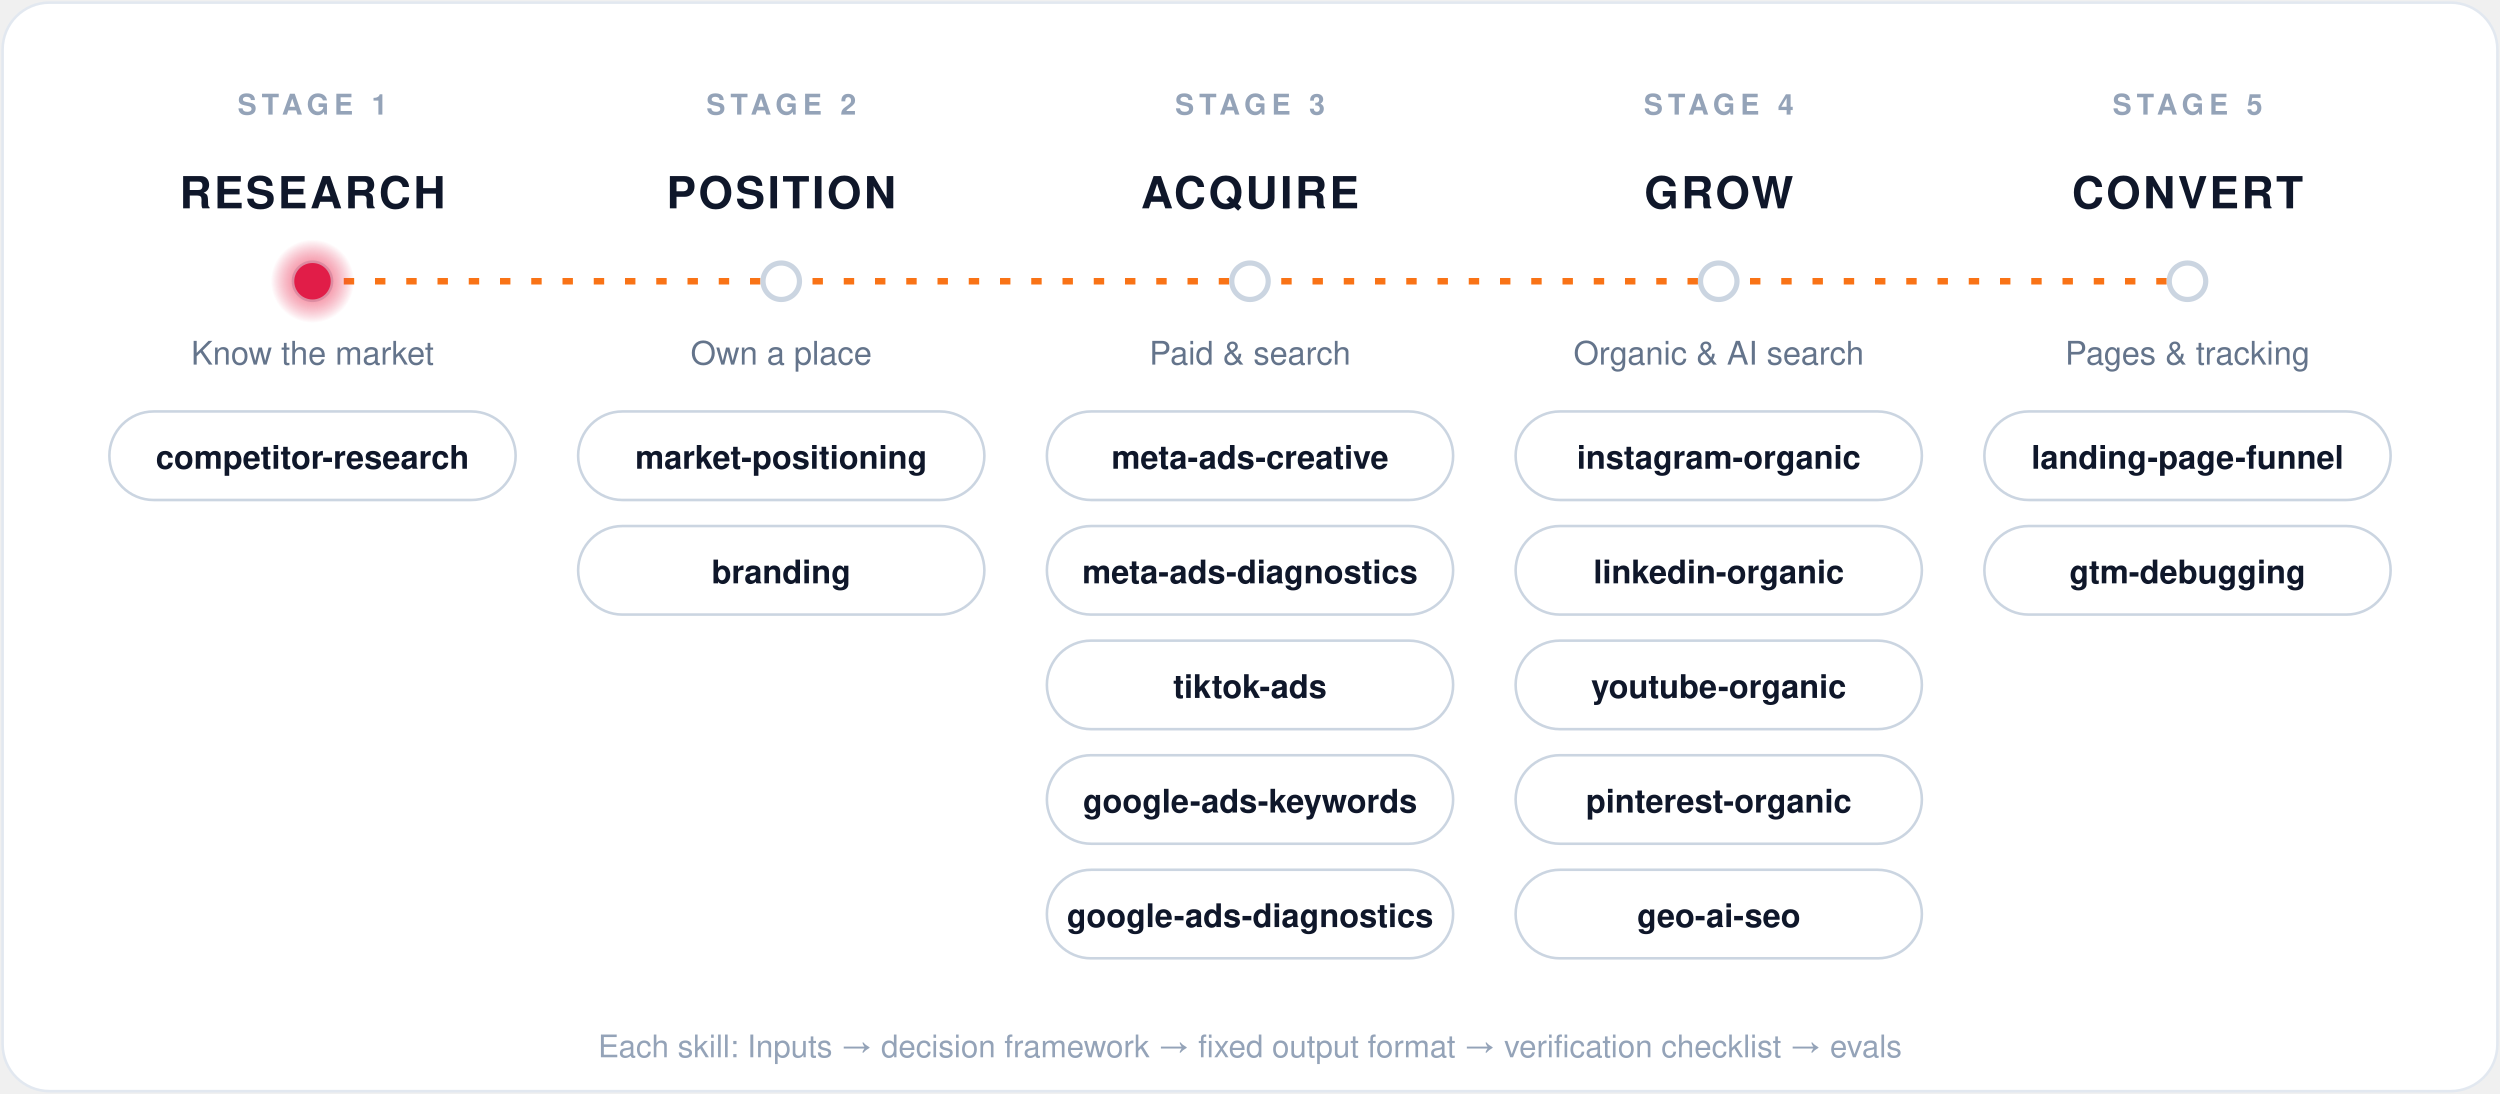
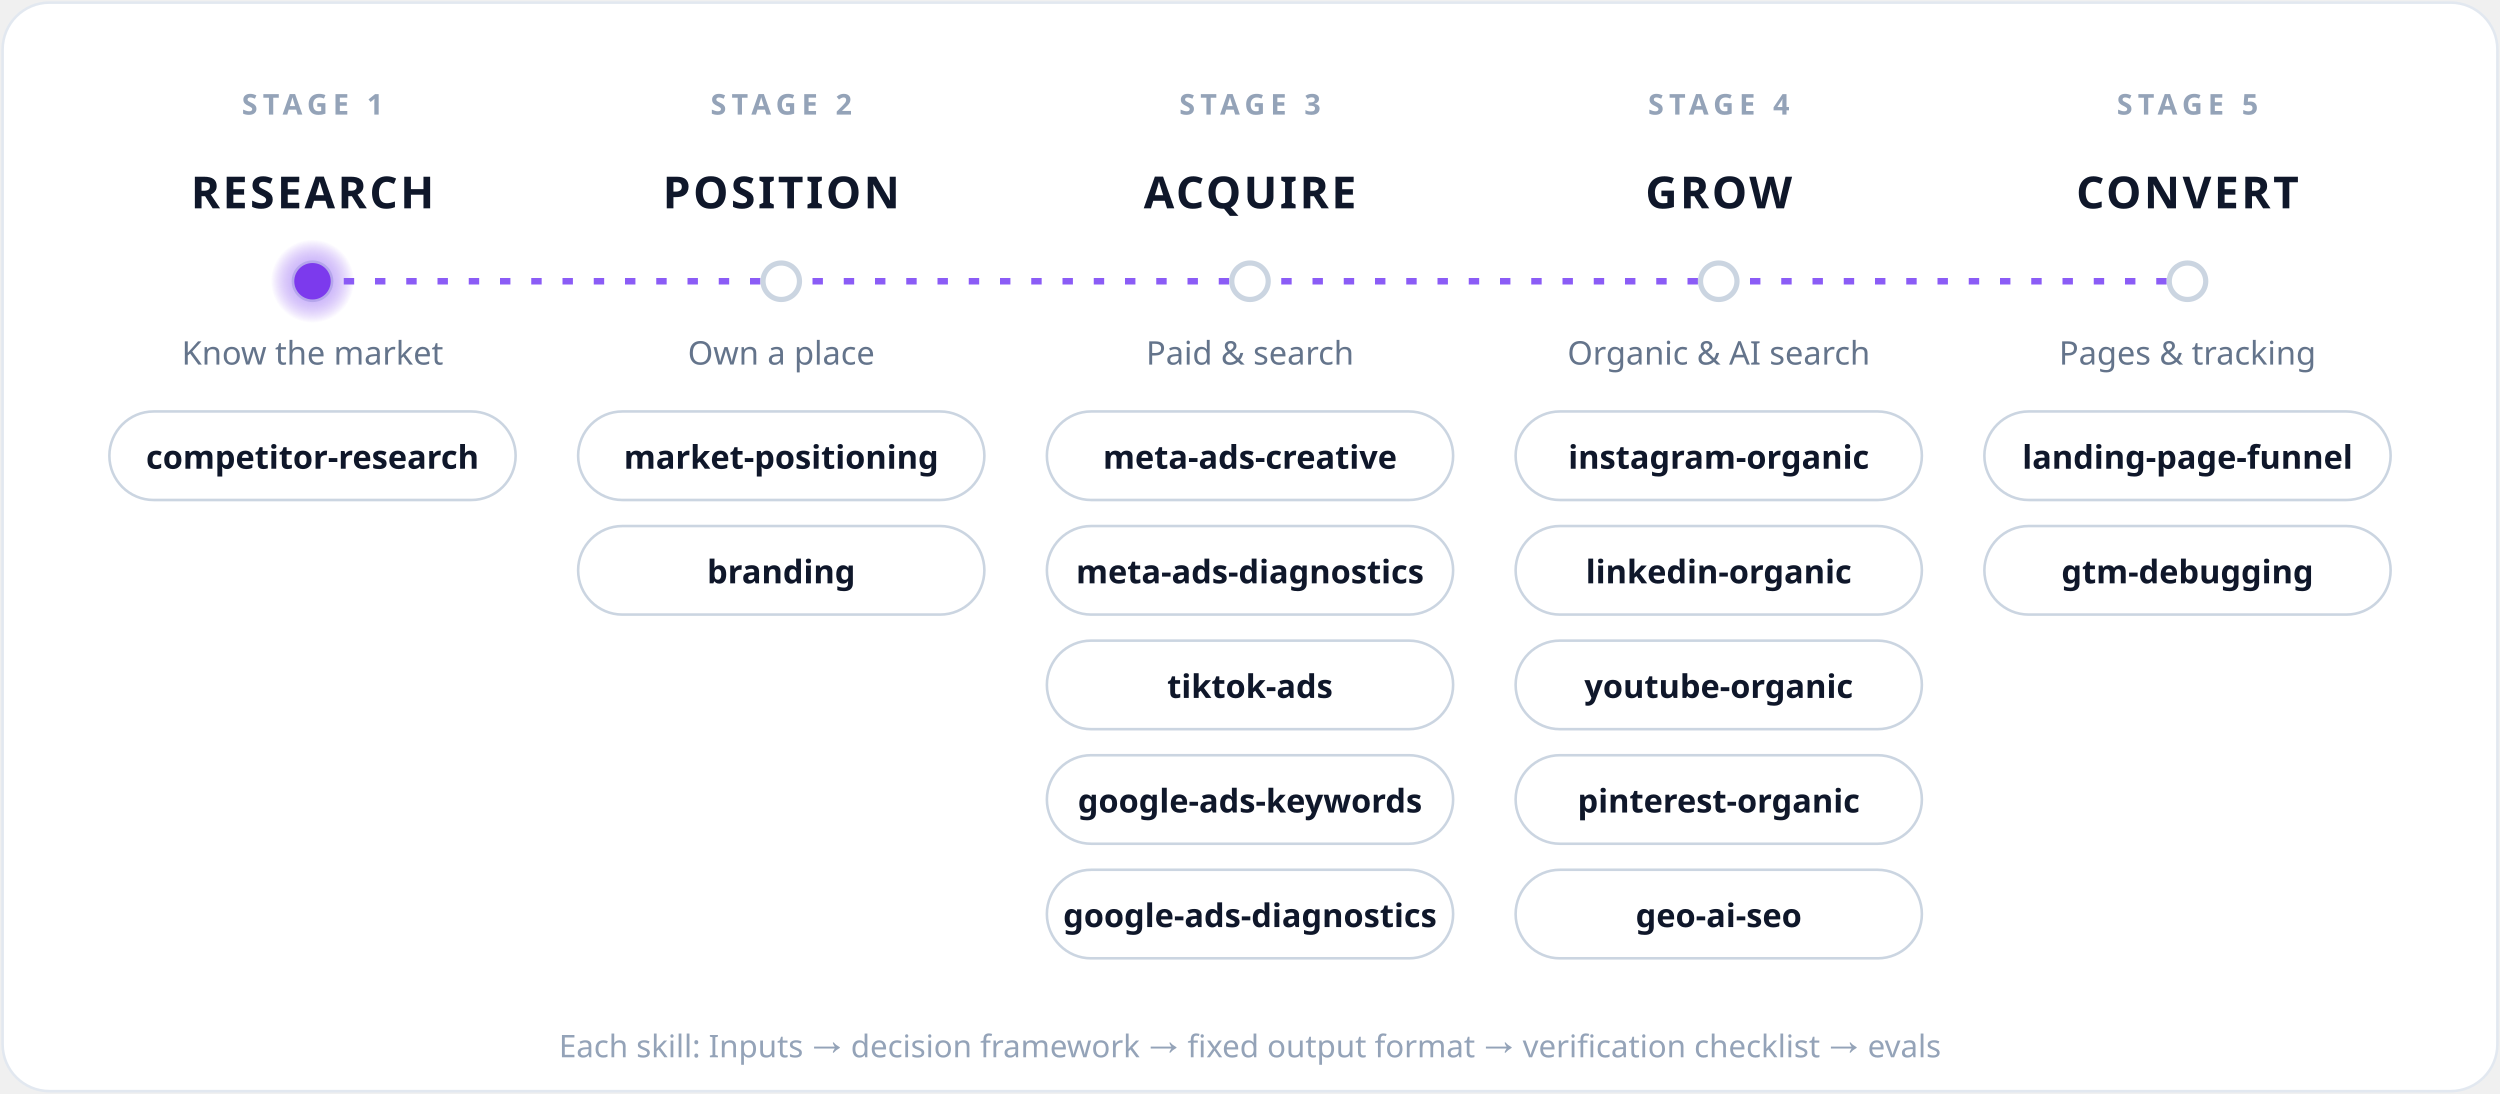
<svg xmlns="http://www.w3.org/2000/svg" width="960" height="420" viewBox="0 0 960 420" role="img" aria-labelledby="t d">
  <style>
.bg{fill:#ffffff;stroke:#e2e8f0}
.panel{fill:#f8fafc;stroke:#e2e8f0}
.fg{fill:#0f172a}.sub{fill:#64748b}.muted{fill:#94a3b8}
.pill{fill:#ffffff;stroke:#cbd5e1}
+ .acc{fill:#6d28d9}
+ .btn{stroke:#64748b}
+ .btnclose{fill:#64748b}
+ .titlebar{fill:#f1f5f9}
.bubble{fill:#0f172a}.bubbletxt{fill:#f8fafc}
@media (prefers-color-scheme: dark){
 .bg{fill:#0d1117;stroke:#30363d}
 .panel{fill:#161b22;stroke:#30363d}
 .fg{fill:#e6edf3}.sub{fill:#8b949e}.muted{fill:#6e7681}
 .pill{fill:#0d1117;stroke:#30363d}
+  .acc{fill:#a78bfa}
+  .btn{stroke:#8b949e}
+  .btnclose{fill:#8b949e}
+  .titlebar{fill:#161b22}
 .bubble{fill:#e6edf3}.bubbletxt{fill:#0d1117}
}

.anim{animation-duration:12s;animation-iteration-count:infinite;animation-timing-function:ease-in-out}
.dot{animation-name:dot;animation-timing-function:linear}
@keyframes dot{0%{transform:translateX(0);opacity:0}3%{opacity:1}88%{transform:translateX(720px);opacity:1}94%,100%{transform:translateX(720px);opacity:0}}
.flow{stroke-dasharray:4 8;animation:dash 1.2s linear infinite}
@keyframes dash{to{stroke-dashoffset:-12}}
.h0{animation-name:h0}@keyframes h0{0%,0.0%{opacity:0}2.0%,28.0%{opacity:1}34.0%,100%{opacity:0}}
.h1{animation-name:h1}@keyframes h1{0%,18.0%{opacity:0}24.0%,50.0%{opacity:1}56.0%,100%{opacity:0}}
.h2{animation-name:h2}@keyframes h2{0%,40.0%{opacity:0}46.0%,72.0%{opacity:1}78.0%,100%{opacity:0}}
.h3{animation-name:h3}@keyframes h3{0%,62.0%{opacity:0}68.0%,94.0%{opacity:1}100.0%,100%{opacity:0}}
.h4{animation-name:h4}@keyframes h4{0%,84.0%{opacity:0}90.0%,100.0%{opacity:1}100.0%,100%{opacity:0}}
</style>
  <defs>
    <linearGradient id="g" x1="0" y1="0" x2="1" y2="0">
-       <stop offset="0" stop-color="#f97316" />
-       <stop offset="1" stop-color="#e11d48" />
+       <stop offset="0" stop-color="#8b5cf6" />
+       <stop offset="1" stop-color="#5b21b6" />
    </linearGradient>
    <radialGradient id="rg">
-       <stop offset="0" stop-color="#fb7185" />
-       <stop offset="1" stop-color="#e11d48" stop-opacity="0" />
+       <stop offset="0" stop-color="#c4b5fd" />
+       <stop offset="1" stop-color="#7c3aed" stop-opacity="0" />
    </radialGradient>
  </defs>
-   <g font-family="-apple-system, BlinkMacSystemFont, 'Segoe UI', Helvetica, Arial, sans-serif">
+   <g font-family="'Noto Sans', 'Segoe UI', Ubuntu, Roboto, Helvetica, Arial, sans-serif">
    <rect class="bg" x="1" y="1" width="958" height="418" rx="18" />
-     <line class="flow" x1="120.0" y1="108" x2="840.0" y2="108" stroke="#f97316" stroke-width="2.5" />
-     <rect class="h0 anim" x="36.0" y="56" width="168.0" height="328" rx="14" fill="url(#g)" opacity="0" fill-opacity=".09" stroke="#e11d48" stroke-opacity=".5" />
+     <line class="flow" x1="120.0" y1="108" x2="840.0" y2="108" stroke="#8b5cf6" stroke-width="2.5" />
+     <rect class="h0 anim" x="36.0" y="56" width="168.0" height="328" rx="14" fill="url(#g)" opacity="0" fill-opacity=".09" stroke="#7c3aed" stroke-opacity=".5" />
    <text class="muted" x="120.0" y="44" font-size="11" font-weight="700" letter-spacing="2" text-anchor="middle">STAGE 1</text>
    <text class="fg" x="120.0" y="80" font-size="17" font-weight="800" text-anchor="middle" letter-spacing="1">RESEARCH</text>
    <circle cx="120.0" cy="108" r="7" class="pill" stroke-width="2" />
    <text class="sub" x="120.0" y="140" font-size="12.5" text-anchor="middle">Know the market</text>
    <rect class="pill" x="42.0" y="158" width="156.0" height="34" rx="17" />
    <text class="fg" x="120.0" y="180" font-size="12.5" font-weight="600" text-anchor="middle">competitor-research</text>
    <g class="h0 anim" opacity="0">
      <rect x="42.0" y="158" width="156.0" height="34" rx="17" fill="url(#g)" />
      <text x="120.0" y="180" font-size="12.5" font-weight="700" fill="#fff" text-anchor="middle">competitor-research</text>
    </g>
-     <rect class="h1 anim" x="216.0" y="56" width="168.0" height="328" rx="14" fill="url(#g)" opacity="0" fill-opacity=".09" stroke="#e11d48" stroke-opacity=".5" />
+     <rect class="h1 anim" x="216.0" y="56" width="168.0" height="328" rx="14" fill="url(#g)" opacity="0" fill-opacity=".09" stroke="#7c3aed" stroke-opacity=".5" />
    <text class="muted" x="300.0" y="44" font-size="11" font-weight="700" letter-spacing="2" text-anchor="middle">STAGE 2</text>
    <text class="fg" x="300.0" y="80" font-size="17" font-weight="800" text-anchor="middle" letter-spacing="1">POSITION</text>
    <circle cx="300.0" cy="108" r="7" class="pill" stroke-width="2" />
    <text class="sub" x="300.0" y="140" font-size="12.5" text-anchor="middle">Own a place</text>
    <rect class="pill" x="222.0" y="158" width="156.0" height="34" rx="17" />
    <text class="fg" x="300.0" y="180" font-size="12.5" font-weight="600" text-anchor="middle">market-positioning</text>
    <g class="h1 anim" opacity="0">
      <rect x="222.0" y="158" width="156.0" height="34" rx="17" fill="url(#g)" />
      <text x="300.0" y="180" font-size="12.5" font-weight="700" fill="#fff" text-anchor="middle">market-positioning</text>
    </g>
    <rect class="pill" x="222.0" y="202" width="156.0" height="34" rx="17" />
    <text class="fg" x="300.0" y="224" font-size="12.5" font-weight="600" text-anchor="middle">branding</text>
    <g class="h1 anim" opacity="0">
      <rect x="222.0" y="202" width="156.0" height="34" rx="17" fill="url(#g)" />
      <text x="300.0" y="224" font-size="12.5" font-weight="700" fill="#fff" text-anchor="middle">branding</text>
    </g>
-     <rect class="h2 anim" x="396.0" y="56" width="168.0" height="328" rx="14" fill="url(#g)" opacity="0" fill-opacity=".09" stroke="#e11d48" stroke-opacity=".5" />
+     <rect class="h2 anim" x="396.0" y="56" width="168.0" height="328" rx="14" fill="url(#g)" opacity="0" fill-opacity=".09" stroke="#7c3aed" stroke-opacity=".5" />
    <text class="muted" x="480.0" y="44" font-size="11" font-weight="700" letter-spacing="2" text-anchor="middle">STAGE 3</text>
    <text class="fg" x="480.0" y="80" font-size="17" font-weight="800" text-anchor="middle" letter-spacing="1">ACQUIRE</text>
    <circle cx="480.0" cy="108" r="7" class="pill" stroke-width="2" />
    <text class="sub" x="480.0" y="140" font-size="12.5" text-anchor="middle">Paid &amp; search</text>
    <rect class="pill" x="402.0" y="158" width="156.0" height="34" rx="17" />
    <text class="fg" x="480.0" y="180" font-size="12.5" font-weight="600" text-anchor="middle">meta-ads-creative</text>
    <g class="h2 anim" opacity="0">
      <rect x="402.0" y="158" width="156.0" height="34" rx="17" fill="url(#g)" />
      <text x="480.0" y="180" font-size="12.5" font-weight="700" fill="#fff" text-anchor="middle">meta-ads-creative</text>
    </g>
    <rect class="pill" x="402.0" y="202" width="156.0" height="34" rx="17" />
    <text class="fg" x="480.0" y="224" font-size="12.5" font-weight="600" text-anchor="middle">meta-ads-diagnostics</text>
    <g class="h2 anim" opacity="0">
      <rect x="402.0" y="202" width="156.0" height="34" rx="17" fill="url(#g)" />
      <text x="480.0" y="224" font-size="12.5" font-weight="700" fill="#fff" text-anchor="middle">meta-ads-diagnostics</text>
    </g>
    <rect class="pill" x="402.0" y="246" width="156.0" height="34" rx="17" />
    <text class="fg" x="480.0" y="268" font-size="12.5" font-weight="600" text-anchor="middle">tiktok-ads</text>
    <g class="h2 anim" opacity="0">
      <rect x="402.0" y="246" width="156.0" height="34" rx="17" fill="url(#g)" />
      <text x="480.0" y="268" font-size="12.5" font-weight="700" fill="#fff" text-anchor="middle">tiktok-ads</text>
    </g>
    <rect class="pill" x="402.0" y="290" width="156.0" height="34" rx="17" />
    <text class="fg" x="480.0" y="312" font-size="12.5" font-weight="600" text-anchor="middle">google-ads-keywords</text>
    <g class="h2 anim" opacity="0">
      <rect x="402.0" y="290" width="156.0" height="34" rx="17" fill="url(#g)" />
      <text x="480.0" y="312" font-size="12.5" font-weight="700" fill="#fff" text-anchor="middle">google-ads-keywords</text>
    </g>
    <rect class="pill" x="402.0" y="334" width="156.0" height="34" rx="17" />
    <text class="fg" x="480.0" y="356" font-size="12.5" font-weight="600" text-anchor="middle">google-ads-diagnostics</text>
    <g class="h2 anim" opacity="0">
      <rect x="402.0" y="334" width="156.0" height="34" rx="17" fill="url(#g)" />
      <text x="480.0" y="356" font-size="12.5" font-weight="700" fill="#fff" text-anchor="middle">google-ads-diagnostics</text>
    </g>
-     <rect class="h3 anim" x="576.0" y="56" width="168.0" height="328" rx="14" fill="url(#g)" opacity="0" fill-opacity=".09" stroke="#e11d48" stroke-opacity=".5" />
+     <rect class="h3 anim" x="576.0" y="56" width="168.0" height="328" rx="14" fill="url(#g)" opacity="0" fill-opacity=".09" stroke="#7c3aed" stroke-opacity=".5" />
    <text class="muted" x="660.0" y="44" font-size="11" font-weight="700" letter-spacing="2" text-anchor="middle">STAGE 4</text>
    <text class="fg" x="660.0" y="80" font-size="17" font-weight="800" text-anchor="middle" letter-spacing="1">GROW</text>
    <circle cx="660.0" cy="108" r="7" class="pill" stroke-width="2" />
    <text class="sub" x="660.0" y="140" font-size="12.5" text-anchor="middle">Organic &amp; AI search</text>
    <rect class="pill" x="582.0" y="158" width="156.0" height="34" rx="17" />
    <text class="fg" x="660.0" y="180" font-size="12.5" font-weight="600" text-anchor="middle">instagram-organic</text>
    <g class="h3 anim" opacity="0">
      <rect x="582.0" y="158" width="156.0" height="34" rx="17" fill="url(#g)" />
      <text x="660.0" y="180" font-size="12.5" font-weight="700" fill="#fff" text-anchor="middle">instagram-organic</text>
    </g>
    <rect class="pill" x="582.0" y="202" width="156.0" height="34" rx="17" />
    <text class="fg" x="660.0" y="224" font-size="12.5" font-weight="600" text-anchor="middle">linkedin-organic</text>
    <g class="h3 anim" opacity="0">
      <rect x="582.0" y="202" width="156.0" height="34" rx="17" fill="url(#g)" />
      <text x="660.0" y="224" font-size="12.5" font-weight="700" fill="#fff" text-anchor="middle">linkedin-organic</text>
    </g>
    <rect class="pill" x="582.0" y="246" width="156.0" height="34" rx="17" />
    <text class="fg" x="660.0" y="268" font-size="12.5" font-weight="600" text-anchor="middle">youtube-organic</text>
    <g class="h3 anim" opacity="0">
      <rect x="582.0" y="246" width="156.0" height="34" rx="17" fill="url(#g)" />
      <text x="660.0" y="268" font-size="12.5" font-weight="700" fill="#fff" text-anchor="middle">youtube-organic</text>
    </g>
    <rect class="pill" x="582.0" y="290" width="156.0" height="34" rx="17" />
    <text class="fg" x="660.0" y="312" font-size="12.5" font-weight="600" text-anchor="middle">pinterest-organic</text>
    <g class="h3 anim" opacity="0">
      <rect x="582.0" y="290" width="156.0" height="34" rx="17" fill="url(#g)" />
      <text x="660.0" y="312" font-size="12.5" font-weight="700" fill="#fff" text-anchor="middle">pinterest-organic</text>
    </g>
    <rect class="pill" x="582.0" y="334" width="156.0" height="34" rx="17" />
    <text class="fg" x="660.0" y="356" font-size="12.5" font-weight="600" text-anchor="middle">geo-ai-seo</text>
    <g class="h3 anim" opacity="0">
      <rect x="582.0" y="334" width="156.0" height="34" rx="17" fill="url(#g)" />
      <text x="660.0" y="356" font-size="12.5" font-weight="700" fill="#fff" text-anchor="middle">geo-ai-seo</text>
    </g>
-     <rect class="h4 anim" x="756.0" y="56" width="168.0" height="328" rx="14" fill="url(#g)" opacity="0" fill-opacity=".09" stroke="#e11d48" stroke-opacity=".5" />
+     <rect class="h4 anim" x="756.0" y="56" width="168.0" height="328" rx="14" fill="url(#g)" opacity="0" fill-opacity=".09" stroke="#7c3aed" stroke-opacity=".5" />
    <text class="muted" x="840.0" y="44" font-size="11" font-weight="700" letter-spacing="2" text-anchor="middle">STAGE 5</text>
    <text class="fg" x="840.0" y="80" font-size="17" font-weight="800" text-anchor="middle" letter-spacing="1">CONVERT</text>
    <circle cx="840.0" cy="108" r="7" class="pill" stroke-width="2" />
    <text class="sub" x="840.0" y="140" font-size="12.5" text-anchor="middle">Pages &amp; tracking</text>
    <rect class="pill" x="762.0" y="158" width="156.0" height="34" rx="17" />
    <text class="fg" x="840.0" y="180" font-size="12.5" font-weight="600" text-anchor="middle">landing-page-funnel</text>
    <g class="h4 anim" opacity="0">
      <rect x="762.0" y="158" width="156.0" height="34" rx="17" fill="url(#g)" />
      <text x="840.0" y="180" font-size="12.5" font-weight="700" fill="#fff" text-anchor="middle">landing-page-funnel</text>
    </g>
    <rect class="pill" x="762.0" y="202" width="156.0" height="34" rx="17" />
    <text class="fg" x="840.0" y="224" font-size="12.5" font-weight="600" text-anchor="middle">gtm-debugging</text>
    <g class="h4 anim" opacity="0">
      <rect x="762.0" y="202" width="156.0" height="34" rx="17" fill="url(#g)" />
      <text x="840.0" y="224" font-size="12.5" font-weight="700" fill="#fff" text-anchor="middle">gtm-debugging</text>
    </g>
    <g class="dot anim">
      <circle cx="120.0" cy="108" r="16" fill="url(#rg)" />
-       <circle cx="120.0" cy="108" r="7" fill="#e11d48" />
+       <circle cx="120.0" cy="108" r="7" fill="#7c3aed" />
    </g>
    <text class="muted" x="480.0" y="406" font-size="12" text-anchor="middle">Each skill: Inputs → decision framework → fixed output format → verification checklist → evals</text>
  </g>
</svg>
